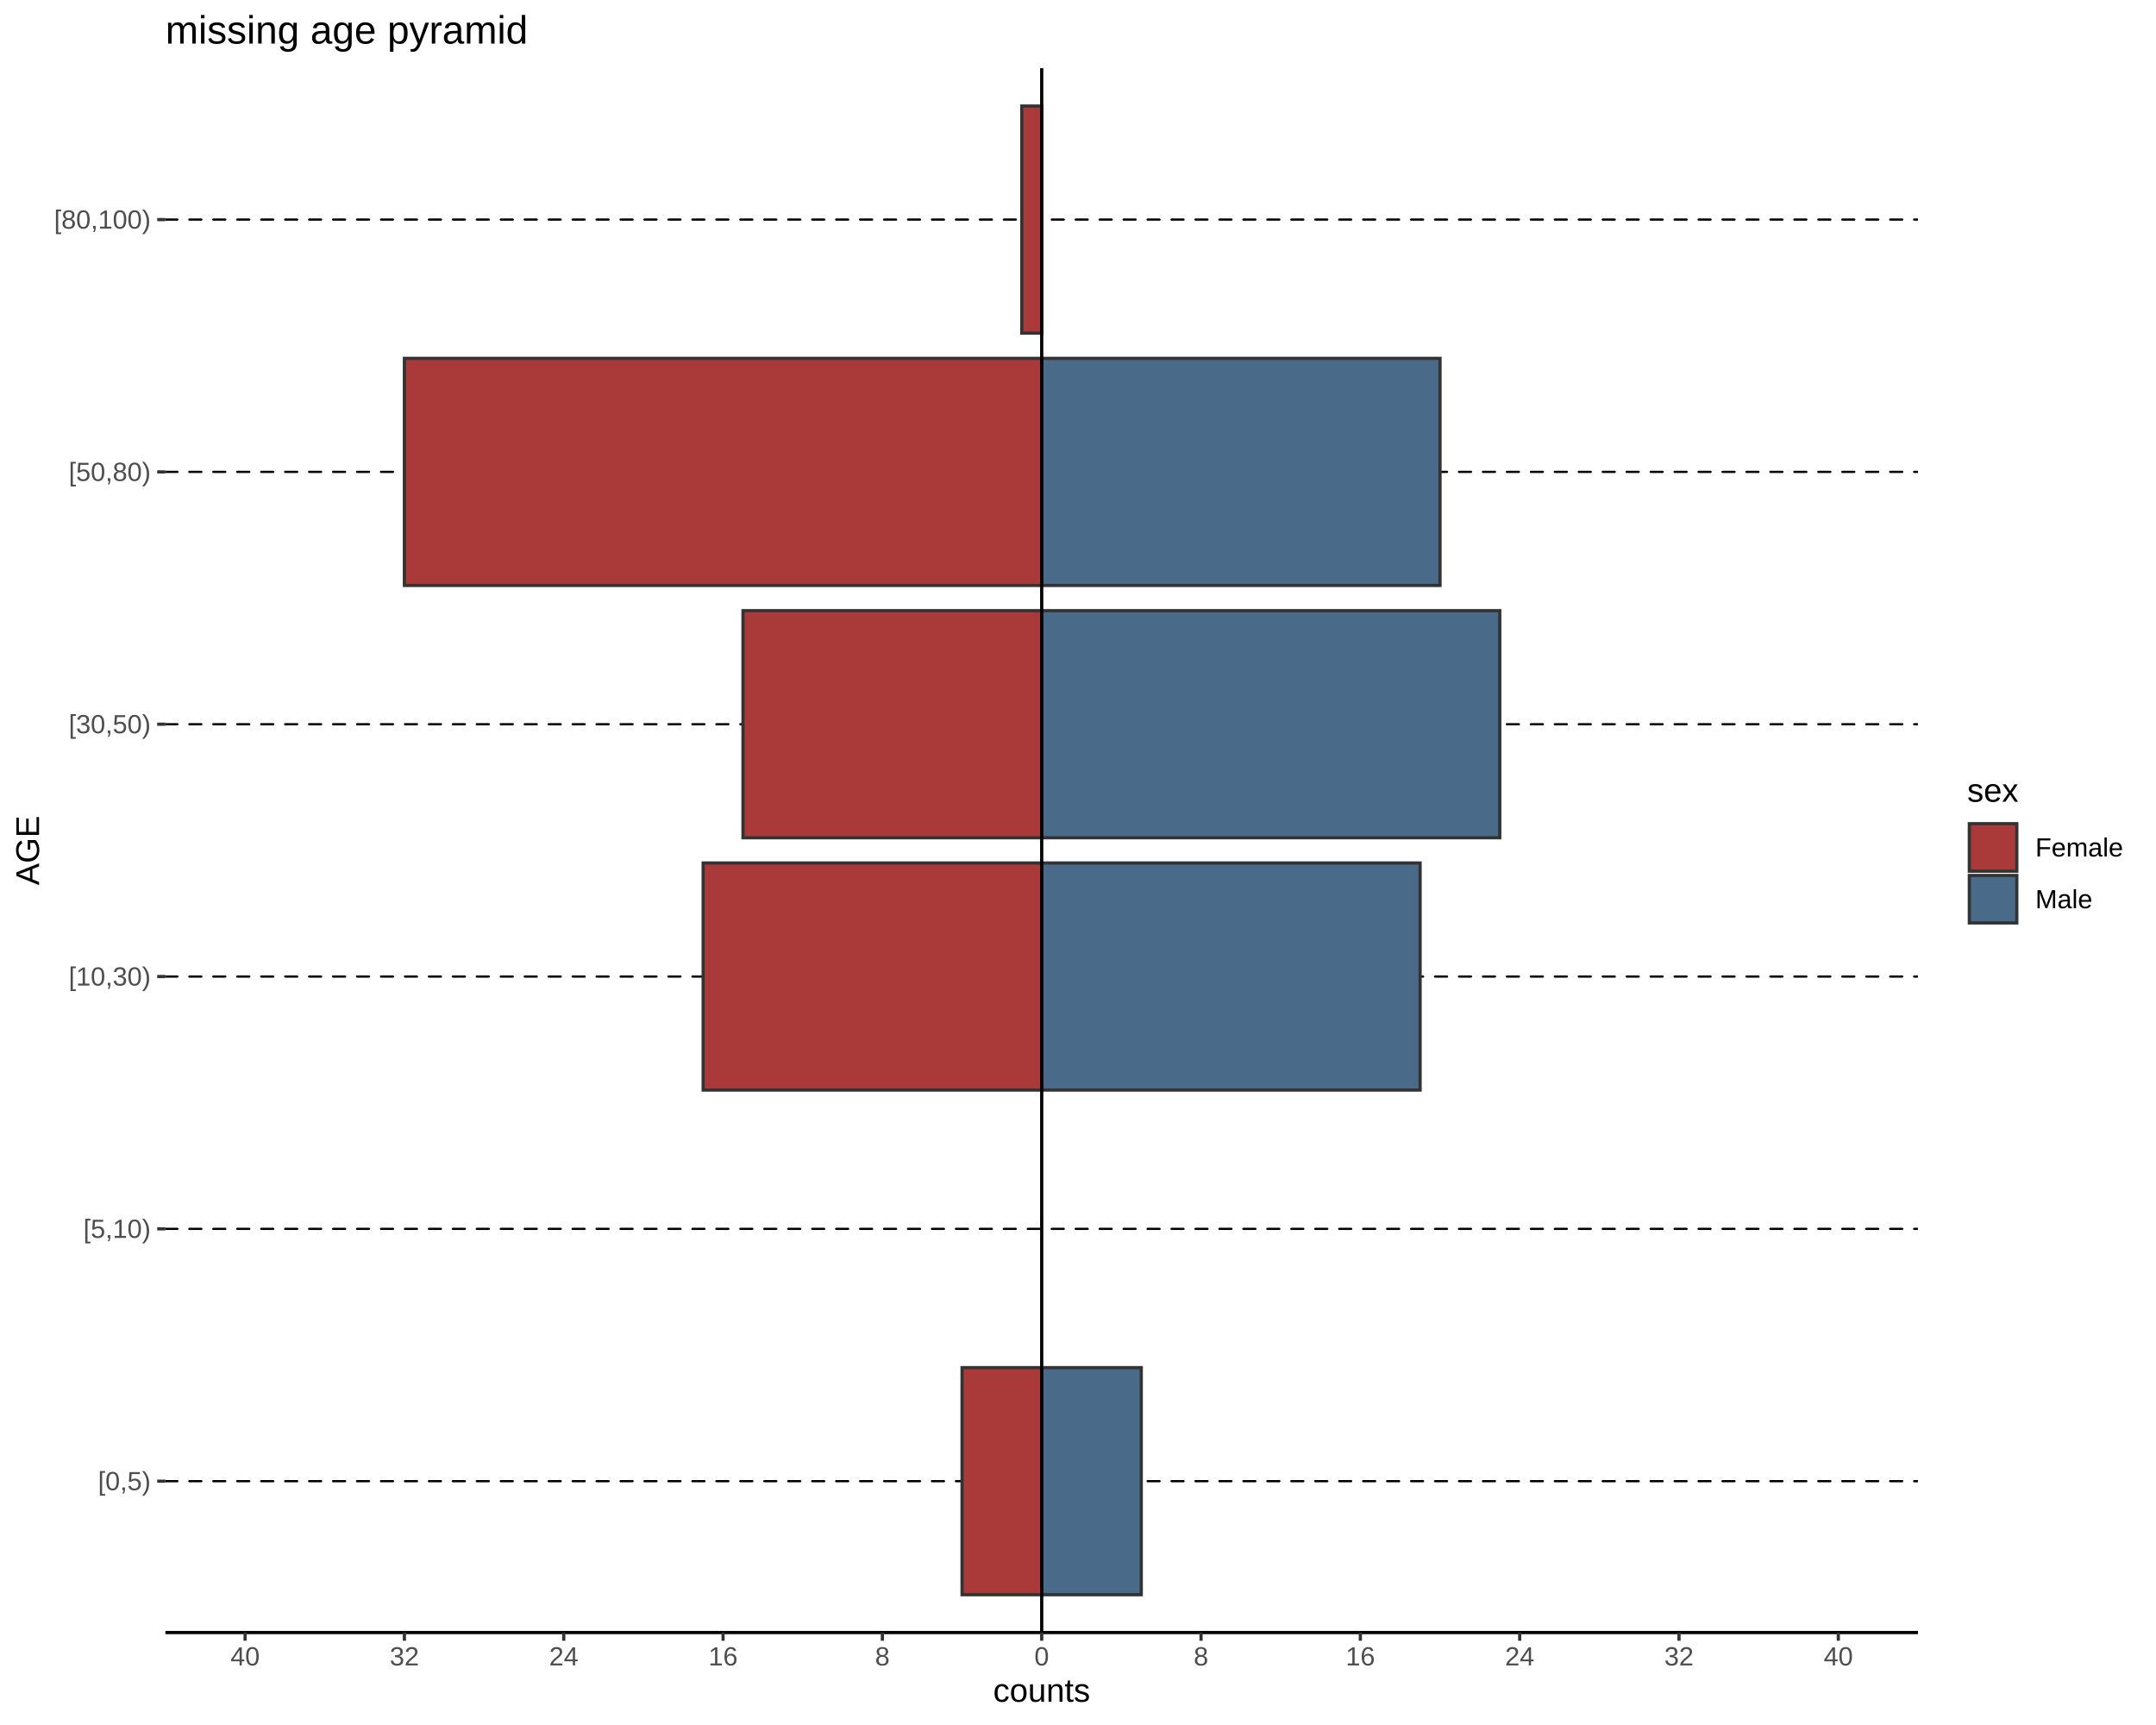
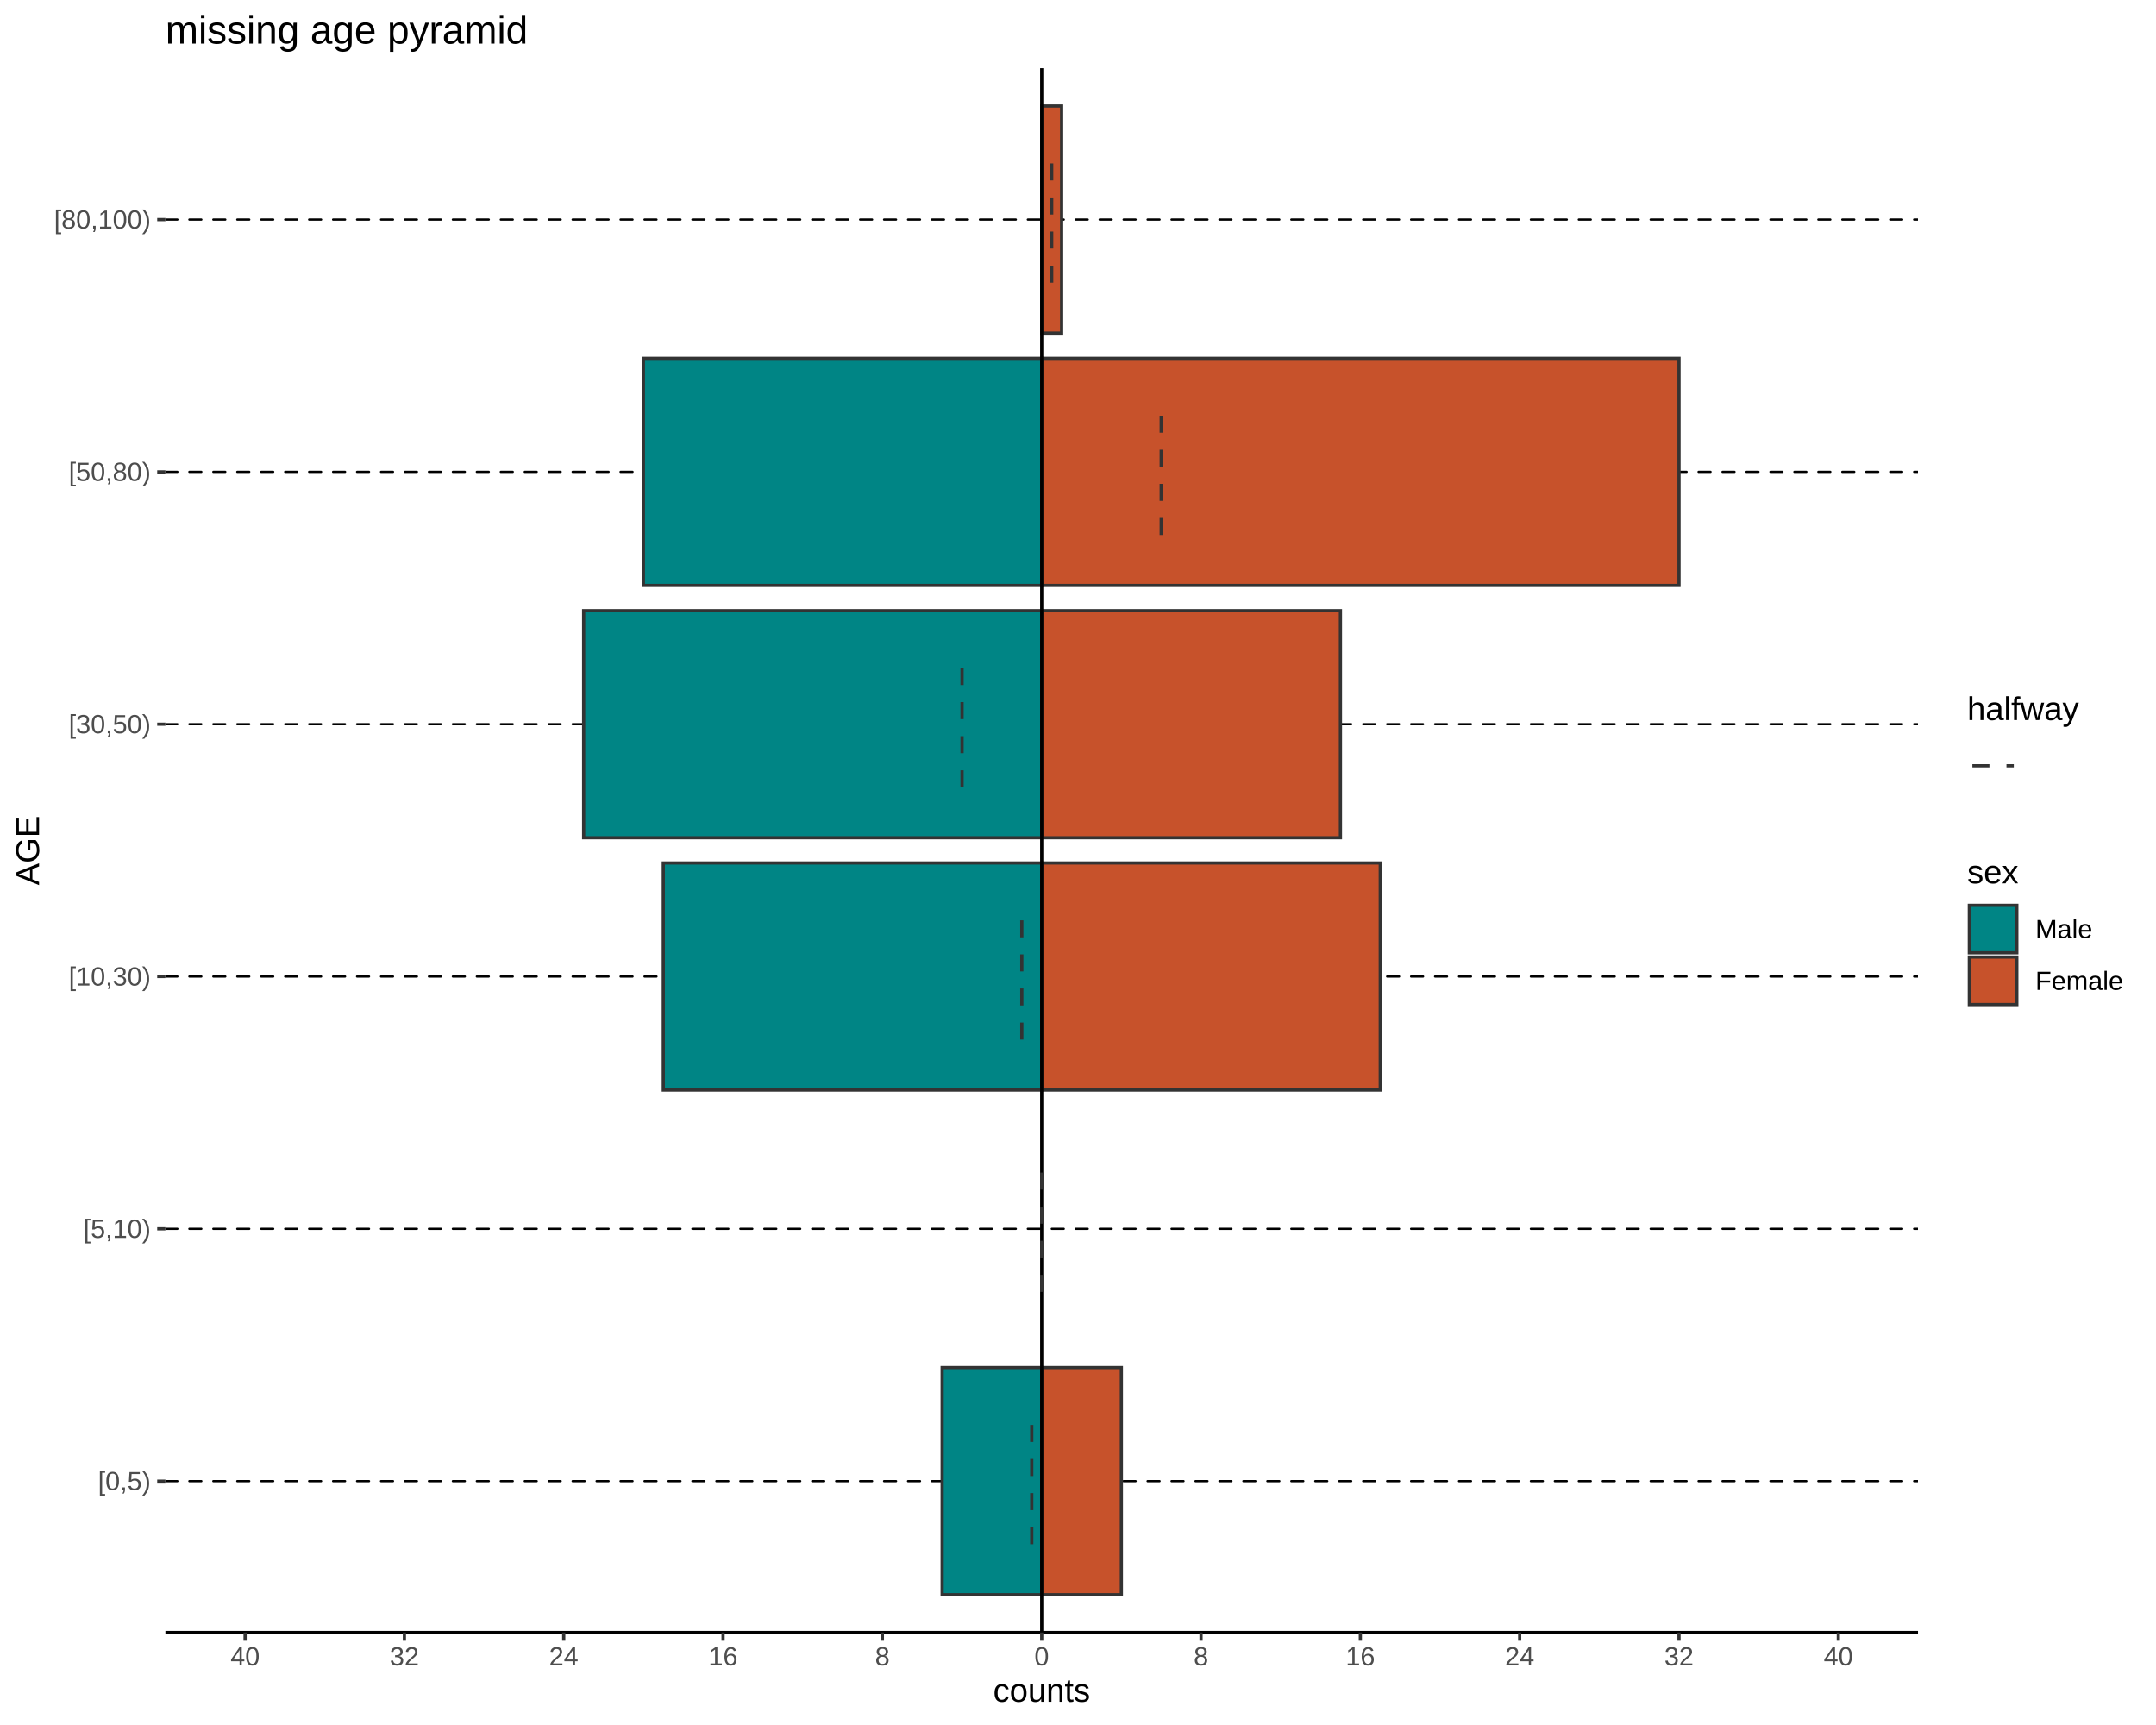
<svg xmlns="http://www.w3.org/2000/svg" viewBox="0 0 720.00 576.00">
  <defs>
    <style type="text/css">
    line, polyline, polygon, path, rect, circle {
      fill: none;
      stroke: #000000;
      stroke-linecap: round;
      stroke-linejoin: round;
      stroke-miterlimit: 10.00;
    }
  </style>
  </defs>
  <rect width="100%" height="100%" style="stroke: none; fill: #FFFFFF;" />
  <rect x="0.00" y="0.00" width="720.00" height="576.00" style="stroke-width: 1.07; stroke: #FFFFFF; fill: #FFFFFF;" />
  <defs>
    <clipPath id="cpNTUuMjR8NjQwLjUyfDU0NS4xM3wyMi43Nw==">
      <rect x="55.24" y="22.77" width="585.27" height="522.36" />
    </clipPath>
  </defs>
  <rect x="55.24" y="22.77" width="585.27" height="522.36" style="stroke-width: 1.07; stroke: none; fill: #FFFFFF;" clip-path="url(#cpNTUuMjR8NjQwLjUyfDU0NS4xM3wyMi43Nw==)" />
  <polyline points="55.24,494.58 640.52,494.58 " style="stroke-width: 0.75; stroke-dasharray: 4.00,4.00;" clip-path="url(#cpNTUuMjR8NjQwLjUyfDU0NS4xM3wyMi43Nw==)" />
  <polyline points="55.24,410.33 640.52,410.33 " style="stroke-width: 0.75; stroke-dasharray: 4.00,4.00;" clip-path="url(#cpNTUuMjR8NjQwLjUyfDU0NS4xM3wyMi43Nw==)" />
  <polyline points="55.24,326.08 640.52,326.08 " style="stroke-width: 0.75; stroke-dasharray: 4.00,4.00;" clip-path="url(#cpNTUuMjR8NjQwLjUyfDU0NS4xM3wyMi43Nw==)" />
  <polyline points="55.24,241.83 640.52,241.83 " style="stroke-width: 0.75; stroke-dasharray: 4.00,4.00;" clip-path="url(#cpNTUuMjR8NjQwLjUyfDU0NS4xM3wyMi43Nw==)" />
  <polyline points="55.24,157.57 640.52,157.57 " style="stroke-width: 0.75; stroke-dasharray: 4.00,4.00;" clip-path="url(#cpNTUuMjR8NjQwLjUyfDU0NS4xM3wyMi43Nw==)" />
  <polyline points="55.24,73.32 640.52,73.32 " style="stroke-width: 0.75; stroke-dasharray: 4.00,4.00;" clip-path="url(#cpNTUuMjR8NjQwLjUyfDU0NS4xM3wyMi43Nw==)" />
-   <rect x="321.28" y="456.67" width="26.60" height="75.83" style="stroke-width: 1.07; stroke: #333333; stroke-linecap: square; stroke-linejoin: miter; fill: #AA3939;" clip-path="url(#cpNTUuMjR8NjQwLjUyfDU0NS4xM3wyMi43Nw==)" />
-   <rect x="234.82" y="288.16" width="113.06" height="75.83" style="stroke-width: 1.07; stroke: #333333; stroke-linecap: square; stroke-linejoin: miter; fill: #AA3939;" clip-path="url(#cpNTUuMjR8NjQwLjUyfDU0NS4xM3wyMi43Nw==)" />
-   <rect x="248.12" y="203.91" width="99.76" height="75.83" style="stroke-width: 1.07; stroke: #333333; stroke-linecap: square; stroke-linejoin: miter; fill: #AA3939;" clip-path="url(#cpNTUuMjR8NjQwLjUyfDU0NS4xM3wyMi43Nw==)" />
-   <rect x="135.05" y="119.66" width="212.83" height="75.83" style="stroke-width: 1.07; stroke: #333333; stroke-linecap: square; stroke-linejoin: miter; fill: #AA3939;" clip-path="url(#cpNTUuMjR8NjQwLjUyfDU0NS4xM3wyMi43Nw==)" />
-   <rect x="341.23" y="35.41" width="6.65" height="75.83" style="stroke-width: 1.07; stroke: #333333; stroke-linecap: square; stroke-linejoin: miter; fill: #AA3939;" clip-path="url(#cpNTUuMjR8NjQwLjUyfDU0NS4xM3wyMi43Nw==)" />
-   <rect x="347.88" y="456.67" width="33.25" height="75.83" style="stroke-width: 1.07; stroke: #333333; stroke-linecap: square; stroke-linejoin: miter; fill: #4A6A8A;" clip-path="url(#cpNTUuMjR8NjQwLjUyfDU0NS4xM3wyMi43Nw==)" />
-   <rect x="347.88" y="288.16" width="126.37" height="75.83" style="stroke-width: 1.07; stroke: #333333; stroke-linecap: square; stroke-linejoin: miter; fill: #4A6A8A;" clip-path="url(#cpNTUuMjR8NjQwLjUyfDU0NS4xM3wyMi43Nw==)" />
-   <rect x="347.88" y="203.91" width="152.97" height="75.83" style="stroke-width: 1.07; stroke: #333333; stroke-linecap: square; stroke-linejoin: miter; fill: #4A6A8A;" clip-path="url(#cpNTUuMjR8NjQwLjUyfDU0NS4xM3wyMi43Nw==)" />
-   <rect x="347.88" y="119.66" width="133.02" height="75.83" style="stroke-width: 1.07; stroke: #333333; stroke-linecap: square; stroke-linejoin: miter; fill: #4A6A8A;" clip-path="url(#cpNTUuMjR8NjQwLjUyfDU0NS4xM3wyMi43Nw==)" />
+   <rect x="314.63" y="456.67" width="33.25" height="75.83" style="stroke-width: 1.07; stroke: #333333; stroke-linecap: square; stroke-linejoin: miter; fill: #008585;" clip-path="url(#cpNTUuMjR8NjQwLjUyfDU0NS4xM3wyMi43Nw==)" />
+   <rect x="221.51" y="288.16" width="126.37" height="75.83" style="stroke-width: 1.07; stroke: #333333; stroke-linecap: square; stroke-linejoin: miter; fill: #008585;" clip-path="url(#cpNTUuMjR8NjQwLjUyfDU0NS4xM3wyMi43Nw==)" />
+   <rect x="194.91" y="203.91" width="152.97" height="75.83" style="stroke-width: 1.07; stroke: #333333; stroke-linecap: square; stroke-linejoin: miter; fill: #008585;" clip-path="url(#cpNTUuMjR8NjQwLjUyfDU0NS4xM3wyMi43Nw==)" />
+   <rect x="214.86" y="119.66" width="133.02" height="75.83" style="stroke-width: 1.07; stroke: #333333; stroke-linecap: square; stroke-linejoin: miter; fill: #008585;" clip-path="url(#cpNTUuMjR8NjQwLjUyfDU0NS4xM3wyMi43Nw==)" />
+   <rect x="347.88" y="456.67" width="26.60" height="75.83" style="stroke-width: 1.07; stroke: #333333; stroke-linecap: square; stroke-linejoin: miter; fill: #C7522B;" clip-path="url(#cpNTUuMjR8NjQwLjUyfDU0NS4xM3wyMi43Nw==)" />
+   <rect x="347.88" y="288.16" width="113.06" height="75.83" style="stroke-width: 1.07; stroke: #333333; stroke-linecap: square; stroke-linejoin: miter; fill: #C7522B;" clip-path="url(#cpNTUuMjR8NjQwLjUyfDU0NS4xM3wyMi43Nw==)" />
+   <rect x="347.88" y="203.91" width="99.76" height="75.83" style="stroke-width: 1.07; stroke: #333333; stroke-linecap: square; stroke-linejoin: miter; fill: #C7522B;" clip-path="url(#cpNTUuMjR8NjQwLjUyfDU0NS4xM3wyMi43Nw==)" />
+   <rect x="347.88" y="119.66" width="212.83" height="75.83" style="stroke-width: 1.07; stroke: #333333; stroke-linecap: square; stroke-linejoin: miter; fill: #C7522B;" clip-path="url(#cpNTUuMjR8NjQwLjUyfDU0NS4xM3wyMi43Nw==)" />
+   <rect x="347.88" y="35.41" width="6.65" height="75.83" style="stroke-width: 1.07; stroke: #333333; stroke-linecap: square; stroke-linejoin: miter; fill: #C7522B;" clip-path="url(#cpNTUuMjR8NjQwLjUyfDU0NS4xM3wyMi43Nw==)" />
  <line x1="347.88" y1="545.13" x2="347.88" y2="22.77" style="stroke-width: 1.07; stroke-linecap: butt;" clip-path="url(#cpNTUuMjR8NjQwLjUyfDU0NS4xM3wyMi43Nw==)" />
+   <line x1="344.55" y1="515.64" x2="344.55" y2="473.52" style="stroke-width: 1.07; stroke: #333333; stroke-dasharray: 5.69,5.69; stroke-linecap: butt;" clip-path="url(#cpNTUuMjR8NjQwLjUyfDU0NS4xM3wyMi43Nw==)" />
+   <line x1="347.88" y1="431.39" x2="347.88" y2="389.27" style="stroke-width: 1.07; stroke: #333333; stroke-dasharray: 5.69,5.69; stroke-linecap: butt;" clip-path="url(#cpNTUuMjR8NjQwLjUyfDU0NS4xM3wyMi43Nw==)" />
+   <line x1="341.23" y1="347.14" x2="341.23" y2="305.01" style="stroke-width: 1.07; stroke: #333333; stroke-dasharray: 5.69,5.69; stroke-linecap: butt;" clip-path="url(#cpNTUuMjR8NjQwLjUyfDU0NS4xM3wyMi43Nw==)" />
+   <line x1="321.28" y1="262.89" x2="321.28" y2="220.76" style="stroke-width: 1.07; stroke: #333333; stroke-dasharray: 5.69,5.69; stroke-linecap: butt;" clip-path="url(#cpNTUuMjR8NjQwLjUyfDU0NS4xM3wyMi43Nw==)" />
+   <line x1="387.78" y1="178.64" x2="387.78" y2="136.51" style="stroke-width: 1.07; stroke: #333333; stroke-dasharray: 5.69,5.69; stroke-linecap: butt;" clip-path="url(#cpNTUuMjR8NjQwLjUyfDU0NS4xM3wyMi43Nw==)" />
+   <line x1="351.21" y1="94.39" x2="351.21" y2="52.26" style="stroke-width: 1.07; stroke: #333333; stroke-dasharray: 5.69,5.69; stroke-linecap: butt;" clip-path="url(#cpNTUuMjR8NjQwLjUyfDU0NS4xM3wyMi43Nw==)" />
  <defs>
    <clipPath id="cpMC4wMHw3MjAuMDB8NTc2LjAwfDAuMDA=">
      <rect x="0.00" y="0.00" width="720.00" height="576.00" />
    </clipPath>
  </defs>
  <g clip-path="url(#cpMC4wMHw3MjAuMDB8NTc2LjAwfDAuMDA=)">
    <text x="32.73" y="497.60" style="font-size: 8.80px; fill: #4D4D4D; font-family: Liberation Sans;" textLength="17.58px" lengthAdjust="spacingAndGlyphs">[0,5)</text>
  </g>
  <g clip-path="url(#cpMC4wMHw3MjAuMDB8NTc2LjAwfDAuMDA=)">
    <text x="27.84" y="413.35" style="font-size: 8.80px; fill: #4D4D4D; font-family: Liberation Sans;" textLength="22.47px" lengthAdjust="spacingAndGlyphs">[5,10)</text>
  </g>
  <g clip-path="url(#cpMC4wMHw3MjAuMDB8NTc2LjAwfDAuMDA=)">
    <text x="22.95" y="329.10" style="font-size: 8.80px; fill: #4D4D4D; font-family: Liberation Sans;" textLength="27.36px" lengthAdjust="spacingAndGlyphs">[10,30)</text>
  </g>
  <g clip-path="url(#cpMC4wMHw3MjAuMDB8NTc2LjAwfDAuMDA=)">
    <text x="22.95" y="244.85" style="font-size: 8.80px; fill: #4D4D4D; font-family: Liberation Sans;" textLength="27.36px" lengthAdjust="spacingAndGlyphs">[30,50)</text>
  </g>
  <g clip-path="url(#cpMC4wMHw3MjAuMDB8NTc2LjAwfDAuMDA=)">
    <text x="22.95" y="160.60" style="font-size: 8.80px; fill: #4D4D4D; font-family: Liberation Sans;" textLength="27.36px" lengthAdjust="spacingAndGlyphs">[50,80)</text>
  </g>
  <g clip-path="url(#cpMC4wMHw3MjAuMDB8NTc2LjAwfDAuMDA=)">
    <text x="18.06" y="76.35" style="font-size: 8.80px; fill: #4D4D4D; font-family: Liberation Sans;" textLength="32.25px" lengthAdjust="spacingAndGlyphs">[80,100)</text>
  </g>
  <polyline points="52.50,494.58 55.24,494.58 " style="stroke-width: 1.07; stroke: #333333; stroke-linecap: butt;" clip-path="url(#cpMC4wMHw3MjAuMDB8NTc2LjAwfDAuMDA=)" />
  <polyline points="52.50,410.33 55.24,410.33 " style="stroke-width: 1.07; stroke: #333333; stroke-linecap: butt;" clip-path="url(#cpMC4wMHw3MjAuMDB8NTc2LjAwfDAuMDA=)" />
  <polyline points="52.50,326.08 55.24,326.08 " style="stroke-width: 1.07; stroke: #333333; stroke-linecap: butt;" clip-path="url(#cpMC4wMHw3MjAuMDB8NTc2LjAwfDAuMDA=)" />
  <polyline points="52.50,241.83 55.24,241.83 " style="stroke-width: 1.07; stroke: #333333; stroke-linecap: butt;" clip-path="url(#cpMC4wMHw3MjAuMDB8NTc2LjAwfDAuMDA=)" />
  <polyline points="52.50,157.57 55.24,157.57 " style="stroke-width: 1.07; stroke: #333333; stroke-linecap: butt;" clip-path="url(#cpMC4wMHw3MjAuMDB8NTc2LjAwfDAuMDA=)" />
  <polyline points="52.50,73.32 55.24,73.32 " style="stroke-width: 1.07; stroke: #333333; stroke-linecap: butt;" clip-path="url(#cpMC4wMHw3MjAuMDB8NTc2LjAwfDAuMDA=)" />
  <polyline points="55.24,545.13 640.52,545.13 " style="stroke-width: 1.07; stroke-linecap: butt;" clip-path="url(#cpMC4wMHw3MjAuMDB8NTc2LjAwfDAuMDA=)" />
  <polyline points="81.85,547.87 81.85,545.13 " style="stroke-width: 1.07; stroke: #333333; stroke-linecap: butt;" clip-path="url(#cpMC4wMHw3MjAuMDB8NTc2LjAwfDAuMDA=)" />
  <polyline points="135.05,547.87 135.05,545.13 " style="stroke-width: 1.07; stroke: #333333; stroke-linecap: butt;" clip-path="url(#cpMC4wMHw3MjAuMDB8NTc2LjAwfDAuMDA=)" />
  <polyline points="188.26,547.87 188.26,545.13 " style="stroke-width: 1.07; stroke: #333333; stroke-linecap: butt;" clip-path="url(#cpMC4wMHw3MjAuMDB8NTc2LjAwfDAuMDA=)" />
  <polyline points="241.47,547.87 241.47,545.13 " style="stroke-width: 1.07; stroke: #333333; stroke-linecap: butt;" clip-path="url(#cpMC4wMHw3MjAuMDB8NTc2LjAwfDAuMDA=)" />
  <polyline points="294.67,547.87 294.67,545.13 " style="stroke-width: 1.07; stroke: #333333; stroke-linecap: butt;" clip-path="url(#cpMC4wMHw3MjAuMDB8NTc2LjAwfDAuMDA=)" />
  <polyline points="347.88,547.87 347.88,545.13 " style="stroke-width: 1.07; stroke: #333333; stroke-linecap: butt;" clip-path="url(#cpMC4wMHw3MjAuMDB8NTc2LjAwfDAuMDA=)" />
  <polyline points="401.09,547.87 401.09,545.13 " style="stroke-width: 1.07; stroke: #333333; stroke-linecap: butt;" clip-path="url(#cpMC4wMHw3MjAuMDB8NTc2LjAwfDAuMDA=)" />
  <polyline points="454.29,547.87 454.29,545.13 " style="stroke-width: 1.07; stroke: #333333; stroke-linecap: butt;" clip-path="url(#cpMC4wMHw3MjAuMDB8NTc2LjAwfDAuMDA=)" />
  <polyline points="507.50,547.87 507.50,545.13 " style="stroke-width: 1.07; stroke: #333333; stroke-linecap: butt;" clip-path="url(#cpMC4wMHw3MjAuMDB8NTc2LjAwfDAuMDA=)" />
  <polyline points="560.71,547.87 560.71,545.13 " style="stroke-width: 1.07; stroke: #333333; stroke-linecap: butt;" clip-path="url(#cpMC4wMHw3MjAuMDB8NTc2LjAwfDAuMDA=)" />
  <polyline points="613.91,547.87 613.91,545.13 " style="stroke-width: 1.07; stroke: #333333; stroke-linecap: butt;" clip-path="url(#cpMC4wMHw3MjAuMDB8NTc2LjAwfDAuMDA=)" />
  <g clip-path="url(#cpMC4wMHw3MjAuMDB8NTc2LjAwfDAuMDA=)">
    <text x="76.96" y="556.11" style="font-size: 8.80px; fill: #4D4D4D; font-family: Liberation Sans;" textLength="9.78px" lengthAdjust="spacingAndGlyphs">40</text>
  </g>
  <g clip-path="url(#cpMC4wMHw3MjAuMDB8NTc2LjAwfDAuMDA=)">
    <text x="130.16" y="556.11" style="font-size: 8.80px; fill: #4D4D4D; font-family: Liberation Sans;" textLength="9.78px" lengthAdjust="spacingAndGlyphs">32</text>
  </g>
  <g clip-path="url(#cpMC4wMHw3MjAuMDB8NTc2LjAwfDAuMDA=)">
    <text x="183.37" y="556.11" style="font-size: 8.80px; fill: #4D4D4D; font-family: Liberation Sans;" textLength="9.78px" lengthAdjust="spacingAndGlyphs">24</text>
  </g>
  <g clip-path="url(#cpMC4wMHw3MjAuMDB8NTc2LjAwfDAuMDA=)">
    <text x="236.58" y="556.11" style="font-size: 8.80px; fill: #4D4D4D; font-family: Liberation Sans;" textLength="9.78px" lengthAdjust="spacingAndGlyphs">16</text>
  </g>
  <g clip-path="url(#cpMC4wMHw3MjAuMDB8NTc2LjAwfDAuMDA=)">
    <text x="292.23" y="556.11" style="font-size: 8.80px; fill: #4D4D4D; font-family: Liberation Sans;" textLength="4.89px" lengthAdjust="spacingAndGlyphs">8</text>
  </g>
  <g clip-path="url(#cpMC4wMHw3MjAuMDB8NTc2LjAwfDAuMDA=)">
    <text x="345.43" y="556.11" style="font-size: 8.80px; fill: #4D4D4D; font-family: Liberation Sans;" textLength="4.89px" lengthAdjust="spacingAndGlyphs">0</text>
  </g>
  <g clip-path="url(#cpMC4wMHw3MjAuMDB8NTc2LjAwfDAuMDA=)">
    <text x="398.64" y="556.11" style="font-size: 8.80px; fill: #4D4D4D; font-family: Liberation Sans;" textLength="4.89px" lengthAdjust="spacingAndGlyphs">8</text>
  </g>
  <g clip-path="url(#cpMC4wMHw3MjAuMDB8NTc2LjAwfDAuMDA=)">
    <text x="449.40" y="556.11" style="font-size: 8.80px; fill: #4D4D4D; font-family: Liberation Sans;" textLength="9.78px" lengthAdjust="spacingAndGlyphs">16</text>
  </g>
  <g clip-path="url(#cpMC4wMHw3MjAuMDB8NTc2LjAwfDAuMDA=)">
    <text x="502.61" y="556.11" style="font-size: 8.80px; fill: #4D4D4D; font-family: Liberation Sans;" textLength="9.78px" lengthAdjust="spacingAndGlyphs">24</text>
  </g>
  <g clip-path="url(#cpMC4wMHw3MjAuMDB8NTc2LjAwfDAuMDA=)">
    <text x="555.81" y="556.11" style="font-size: 8.80px; fill: #4D4D4D; font-family: Liberation Sans;" textLength="9.78px" lengthAdjust="spacingAndGlyphs">32</text>
  </g>
  <g clip-path="url(#cpMC4wMHw3MjAuMDB8NTc2LjAwfDAuMDA=)">
    <text x="609.02" y="556.11" style="font-size: 8.80px; fill: #4D4D4D; font-family: Liberation Sans;" textLength="9.78px" lengthAdjust="spacingAndGlyphs">40</text>
  </g>
  <g clip-path="url(#cpMC4wMHw3MjAuMDB8NTc2LjAwfDAuMDA=)">
    <text x="331.66" y="568.24" style="font-size: 11.00px; font-family: Liberation Sans;" textLength="32.44px" lengthAdjust="spacingAndGlyphs">counts</text>
  </g>
  <g clip-path="url(#cpMC4wMHw3MjAuMDB8NTc2LjAwfDAuMDA=)">
    <text transform="translate(13.04,295.58) rotate(-90)" style="font-size: 11.00px; font-family: Liberation Sans;" textLength="23.25px" lengthAdjust="spacingAndGlyphs">AGE</text>
  </g>
-   <rect x="651.47" y="253.53" width="63.05" height="60.84" style="stroke-width: 1.07; stroke: none; fill: #FFFFFF;" clip-path="url(#cpMC4wMHw3MjAuMDB8NTc2LjAwfDAuMDA=)" />
+   <rect x="651.47" y="226.27" width="48.27" height="43.56" style="stroke-width: 1.07; stroke: none; fill: #FFFFFF;" clip-path="url(#cpMC4wMHw3MjAuMDB8NTc2LjAwfDAuMDA=)" />
  <g clip-path="url(#cpMC4wMHw3MjAuMDB8NTc2LjAwfDAuMDA=)">
-     <text x="656.95" y="267.71" style="font-size: 11.00px; font-family: Liberation Sans;" textLength="17.12px" lengthAdjust="spacingAndGlyphs">sex</text>
+     <text x="656.95" y="240.45" style="font-size: 11.00px; font-family: Liberation Sans;" textLength="37.31px" lengthAdjust="spacingAndGlyphs">halfway</text>
  </g>
-   <rect x="657.66" y="275.04" width="15.86" height="15.86" style="stroke-width: 1.07; stroke: #333333; stroke-linecap: square; stroke-linejoin: miter; fill: #AA3939;" clip-path="url(#cpMC4wMHw3MjAuMDB8NTc2LjAwfDAuMDA=)" />
-   <rect x="657.66" y="292.32" width="15.86" height="15.86" style="stroke-width: 1.07; stroke: #333333; stroke-linecap: square; stroke-linejoin: miter; fill: #4A6A8A;" clip-path="url(#cpMC4wMHw3MjAuMDB8NTc2LjAwfDAuMDA=)" />
+   <line x1="658.68" y1="255.71" x2="672.51" y2="255.71" style="stroke-width: 1.07; stroke: #333333; stroke-dasharray: 5.69,5.69; stroke-linecap: butt;" clip-path="url(#cpMC4wMHw3MjAuMDB8NTc2LjAwfDAuMDA=)" />
+   <rect x="651.47" y="280.79" width="63.05" height="60.84" style="stroke-width: 1.07; stroke: none; fill: #FFFFFF;" clip-path="url(#cpMC4wMHw3MjAuMDB8NTc2LjAwfDAuMDA=)" />
  <g clip-path="url(#cpMC4wMHw3MjAuMDB8NTc2LjAwfDAuMDA=)">
-     <text x="679.71" y="286.00" style="font-size: 8.80px; font-family: Liberation Sans;" textLength="29.33px" lengthAdjust="spacingAndGlyphs">Female</text>
+     <text x="656.95" y="294.97" style="font-size: 11.00px; font-family: Liberation Sans;" textLength="17.12px" lengthAdjust="spacingAndGlyphs">sex</text>
+   </g>
+   <rect x="657.66" y="302.30" width="15.86" height="15.86" style="stroke-width: 1.07; stroke: #333333; stroke-linecap: square; stroke-linejoin: miter; fill: #008585;" clip-path="url(#cpMC4wMHw3MjAuMDB8NTc2LjAwfDAuMDA=)" />
+   <rect x="657.66" y="319.58" width="15.86" height="15.86" style="stroke-width: 1.07; stroke: #333333; stroke-linecap: square; stroke-linejoin: miter; fill: #C7522B;" clip-path="url(#cpMC4wMHw3MjAuMDB8NTc2LjAwfDAuMDA=)" />
+   <g clip-path="url(#cpMC4wMHw3MjAuMDB8NTc2LjAwfDAuMDA=)">
+     <text x="679.71" y="313.26" style="font-size: 8.80px; font-family: Liberation Sans;" textLength="19.06px" lengthAdjust="spacingAndGlyphs">Male</text>
  </g>
  <g clip-path="url(#cpMC4wMHw3MjAuMDB8NTc2LjAwfDAuMDA=)">
-     <text x="679.71" y="303.28" style="font-size: 8.80px; font-family: Liberation Sans;" textLength="19.06px" lengthAdjust="spacingAndGlyphs">Male</text>
+     <text x="679.71" y="330.54" style="font-size: 8.80px; font-family: Liberation Sans;" textLength="29.33px" lengthAdjust="spacingAndGlyphs">Female</text>
  </g>
  <g clip-path="url(#cpMC4wMHw3MjAuMDB8NTc2LjAwfDAuMDA=)">
    <text x="55.24" y="14.56" style="font-size: 13.20px; font-family: Liberation Sans;" textLength="120.89px" lengthAdjust="spacingAndGlyphs">missing age pyramid</text>
  </g>
</svg>
